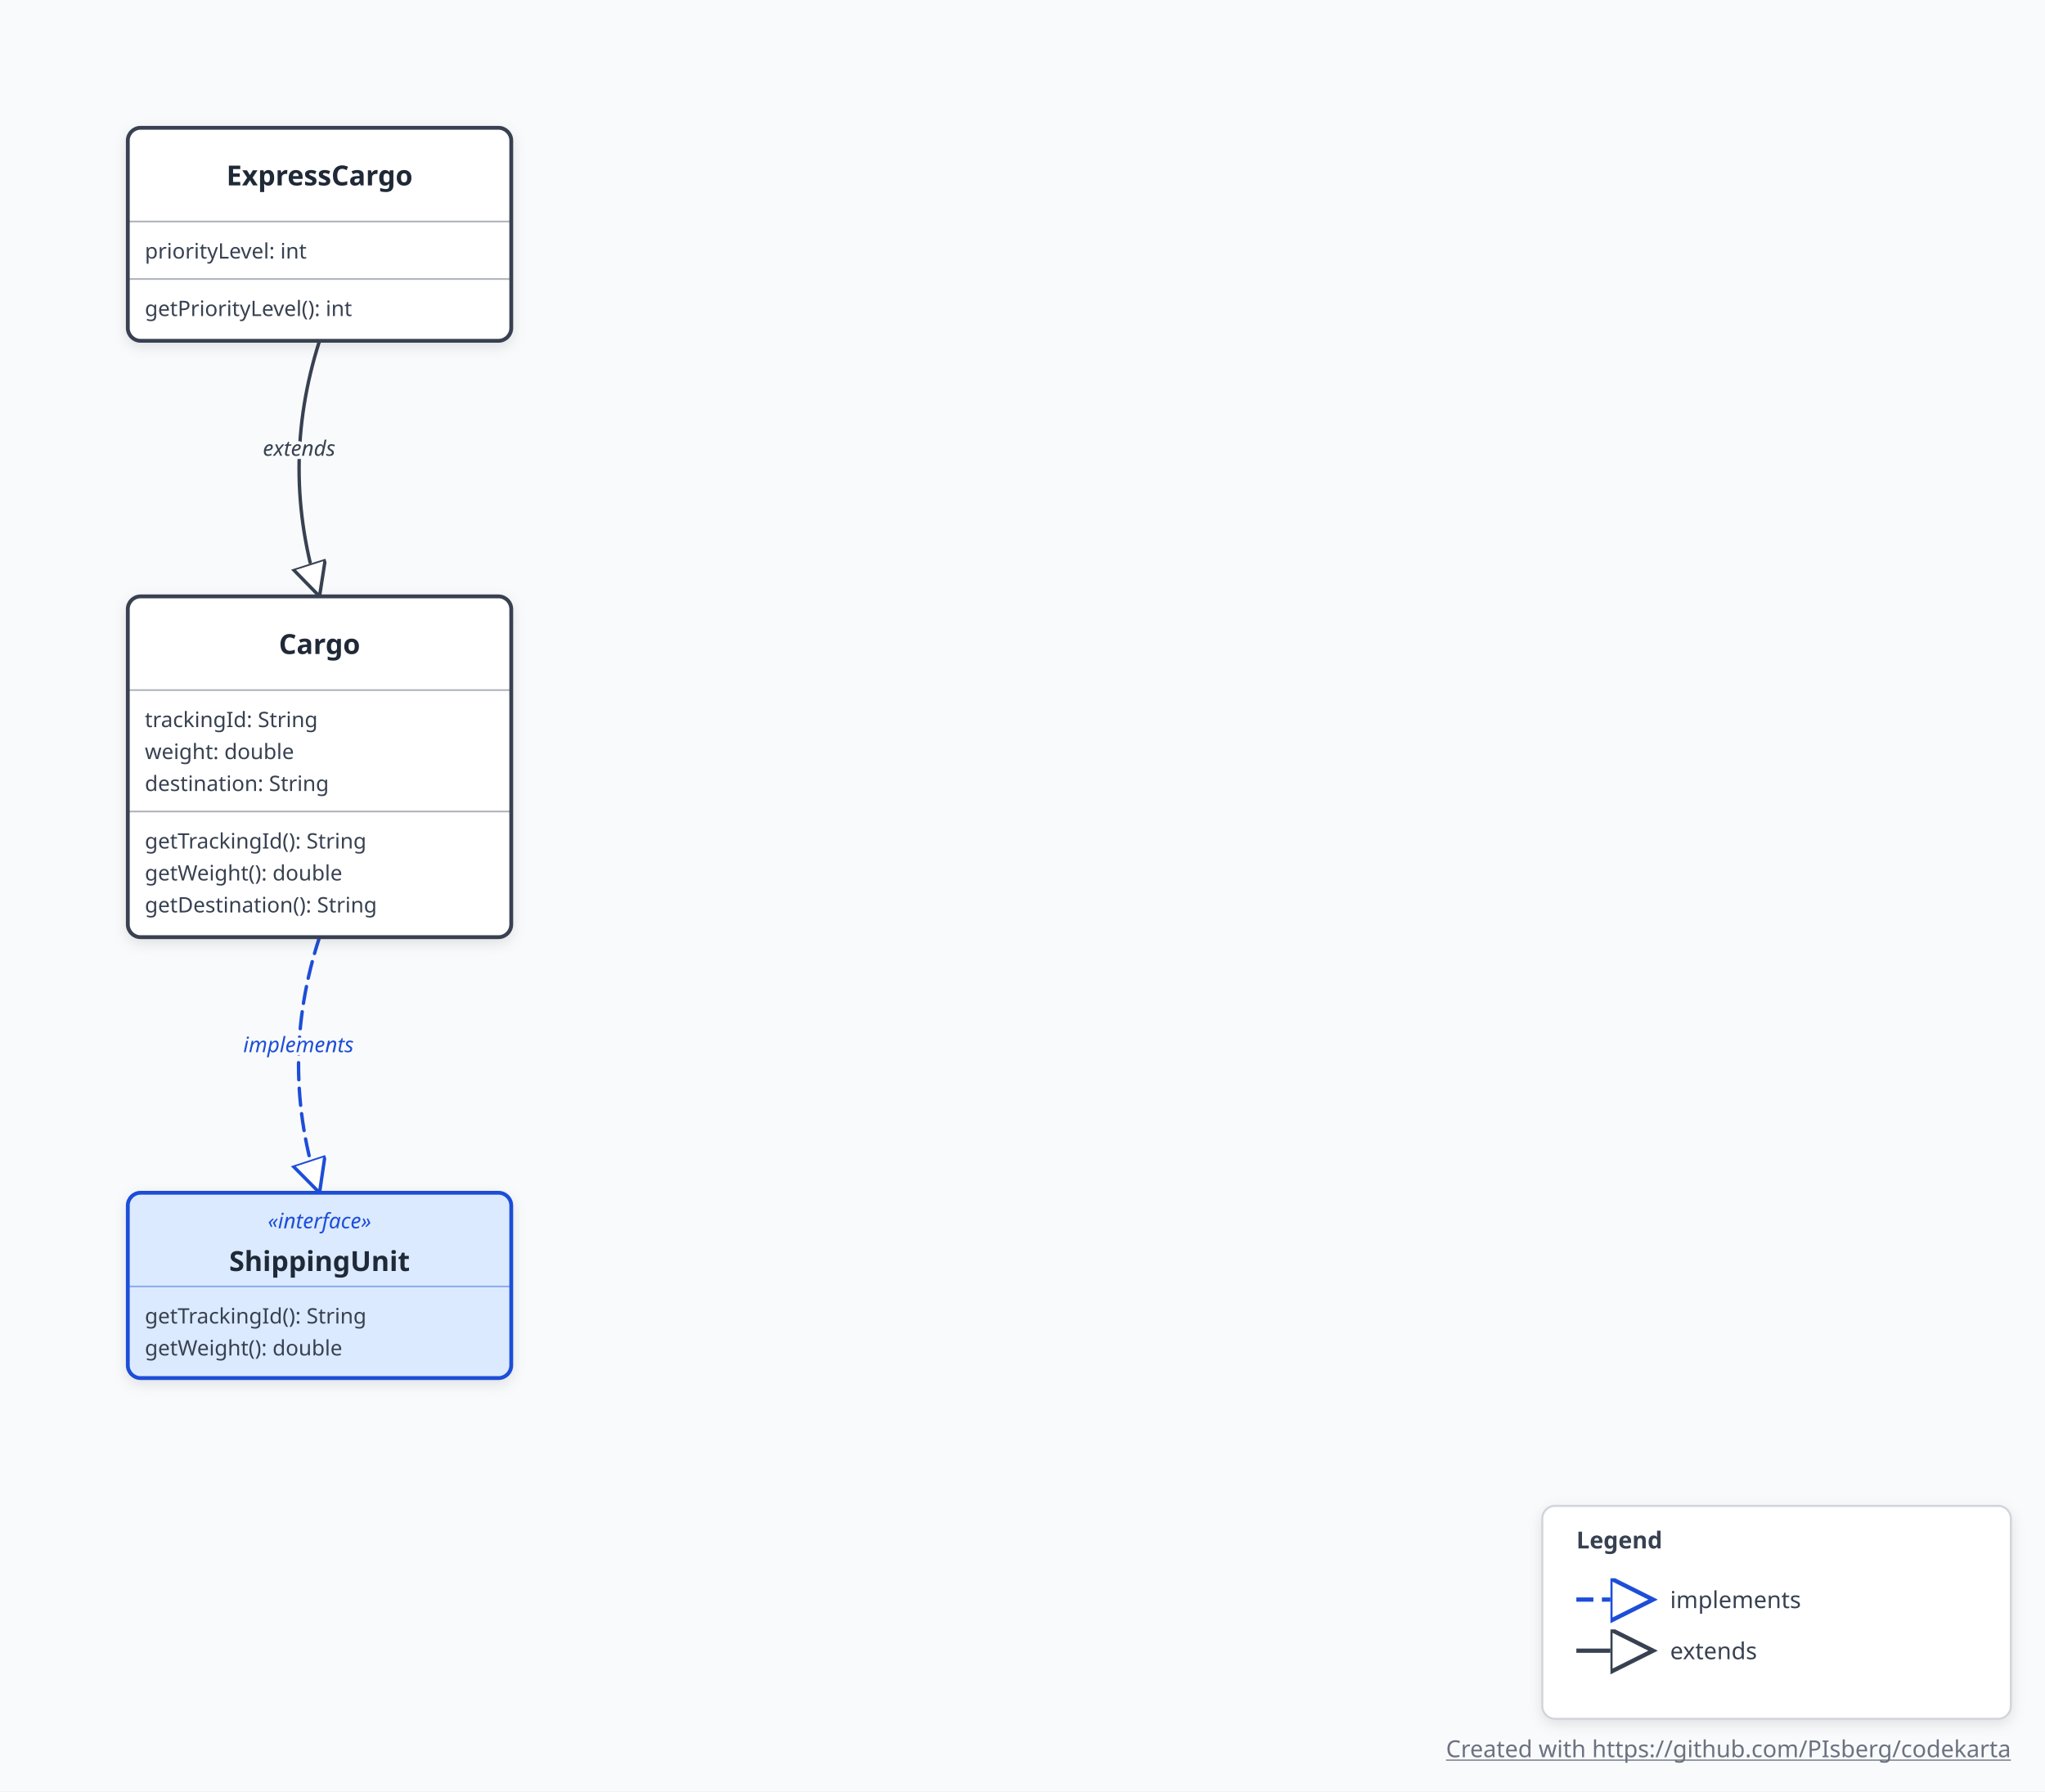
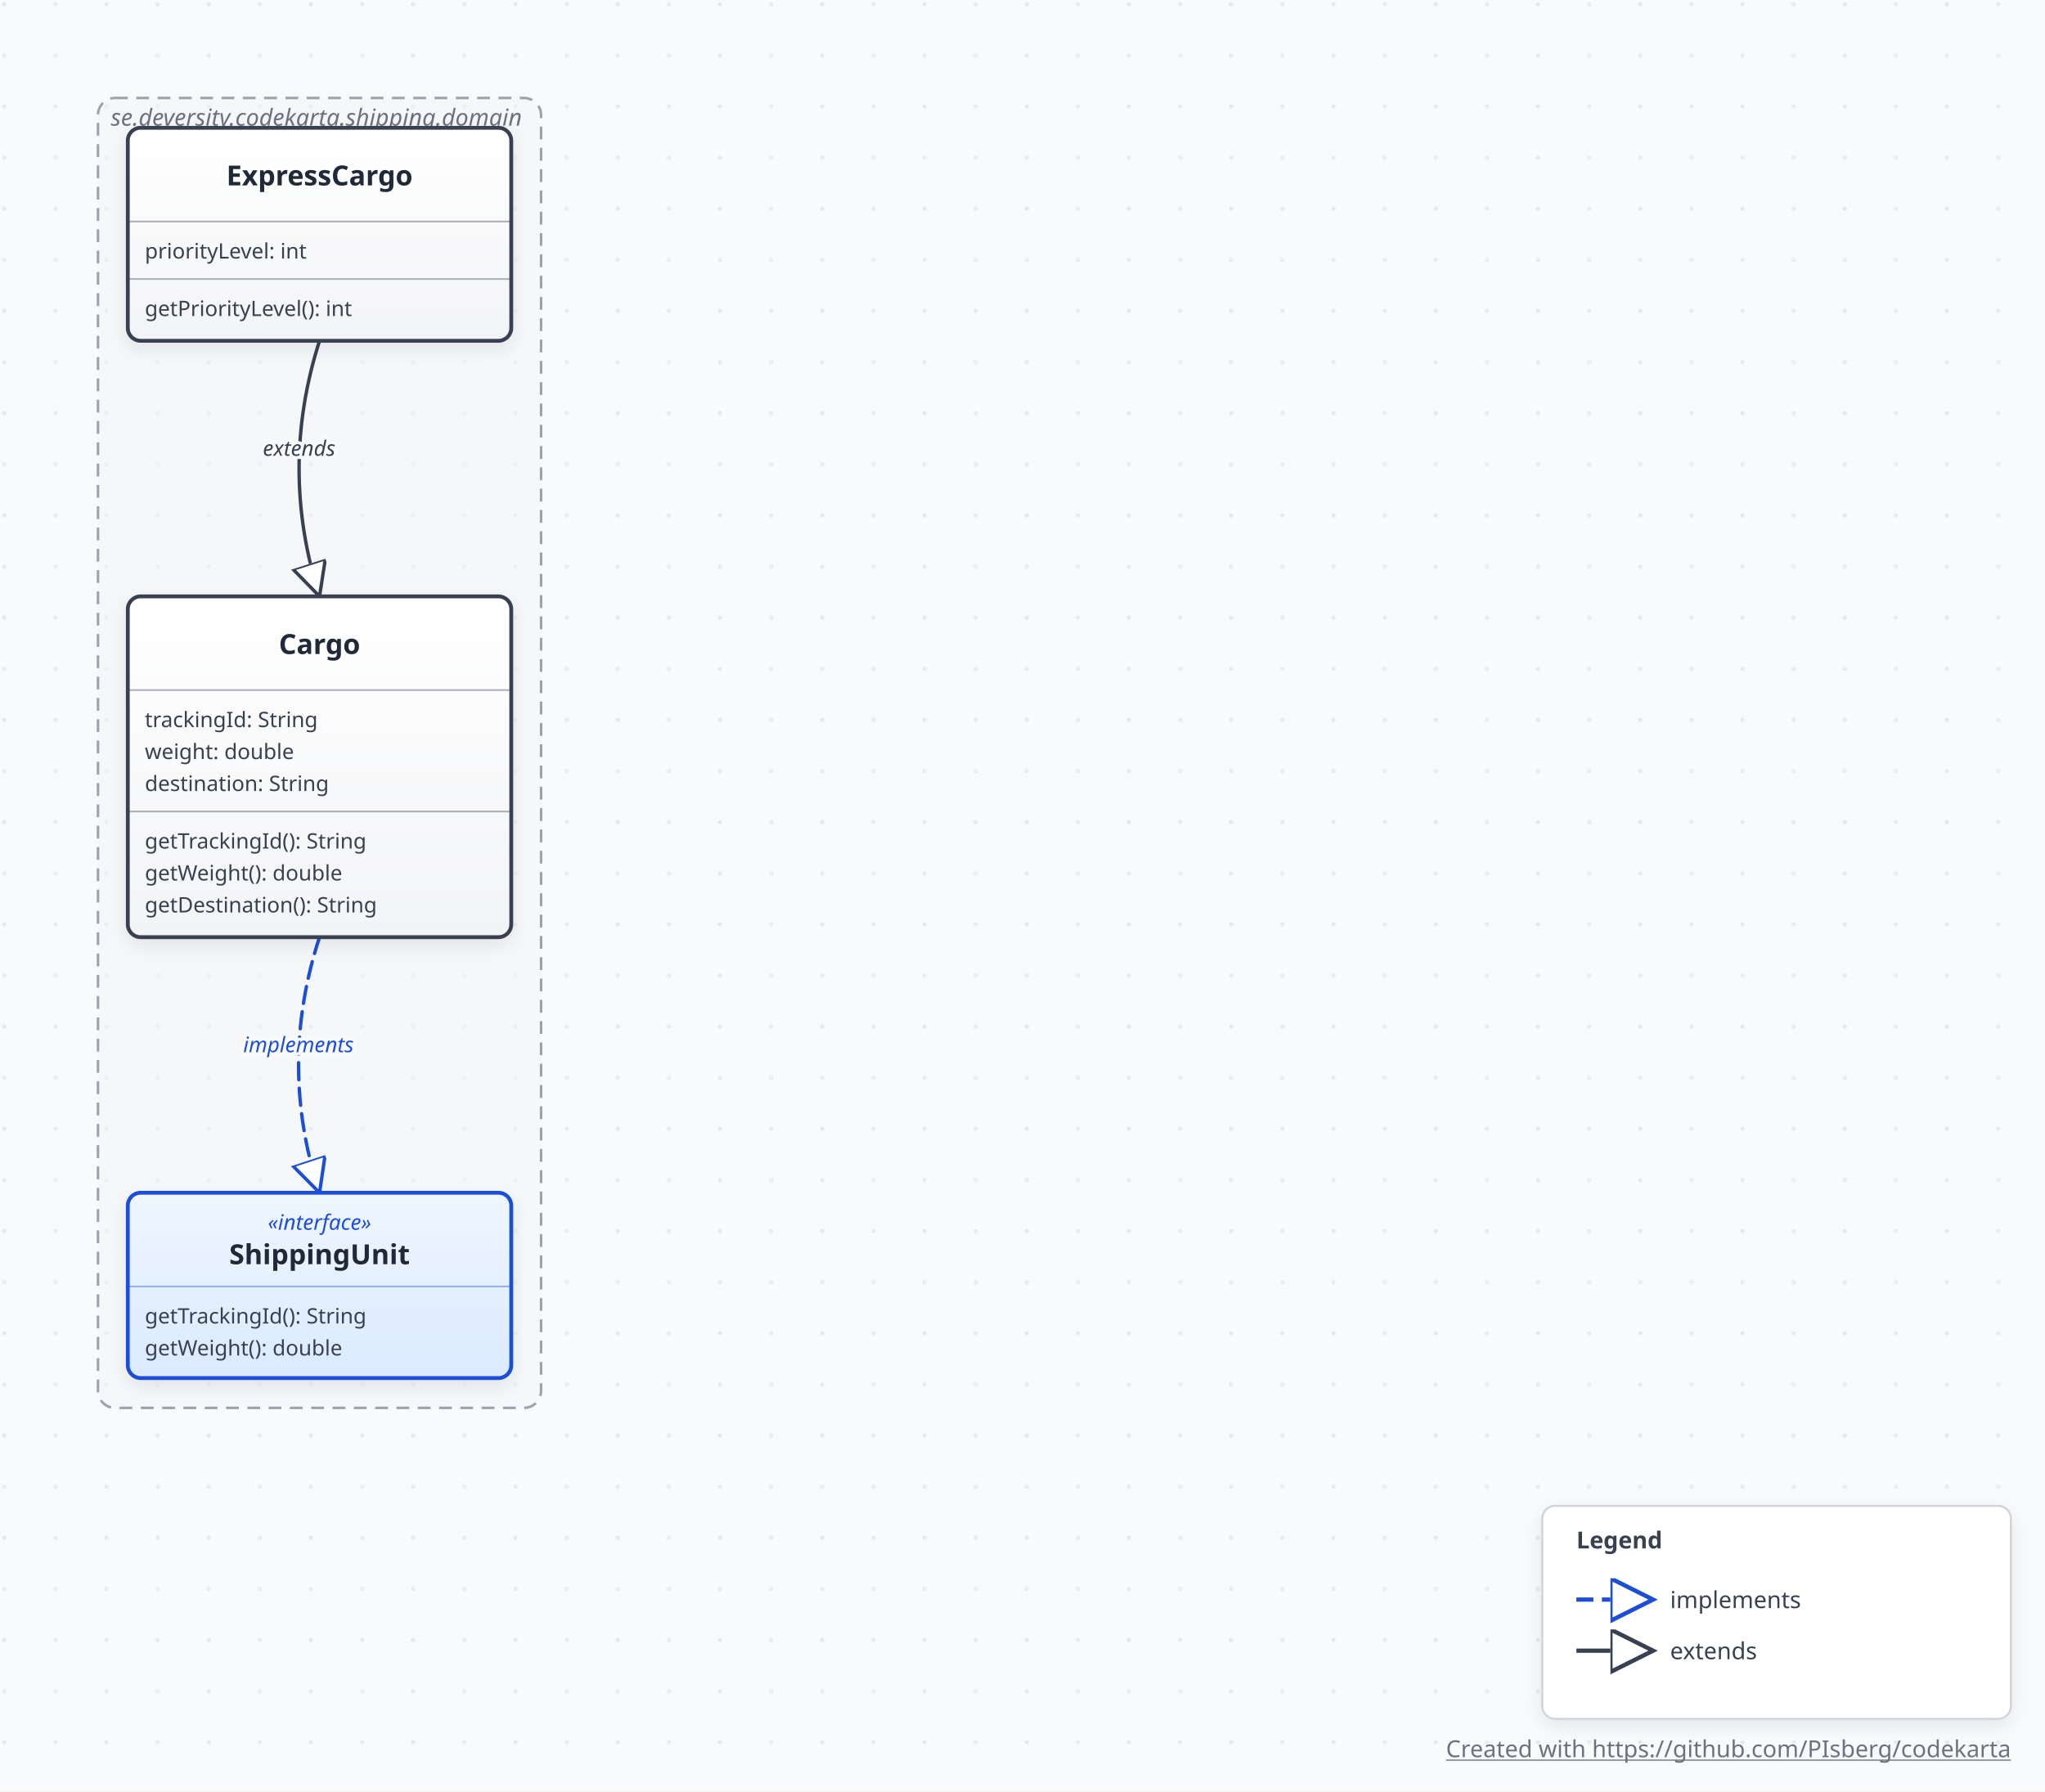
<svg xmlns="http://www.w3.org/2000/svg" width="960" height="841" viewBox="0 0 960 841">
  <defs>
    <style>
- svg { font-family: -apple-system, BlinkMacSystemFont, 'Segoe UI', sans-serif; }
- .node-rect { transition: filter 0.15s; }
- .node-rect:hover { stroke-width: 2.5 !important; }
- .edge-line { stroke-linecap: round; stroke-linejoin: round; }
- .edge-label { paint-order: stroke; stroke: #f9fafb; stroke-width: 3; }
- .diagram-attribution { fill: #6b7280; text-decoration: underline; }
- .diagram-attribution:hover { fill: #374151; text-decoration: underline; }
- .group-rect { }
+ svg { font-family: 'Outfit', 'Inter', -apple-system, BlinkMacSystemFont, 'Segoe UI', sans-serif; }
+ text { font-family: 'Outfit', 'Inter', -apple-system, BlinkMacSystemFont, 'Segoe UI', sans-serif !important; }
+ .node-rect { transition: filter 0.2s ease, stroke-width 0.2s ease, stroke 0.2s ease; }
+ .node-rect:hover { stroke-width: 2.2 !important; filter: drop-shadow(0 8px 16px rgba(15, 23, 42, 0.12)) !important; }
+ .edge-line { stroke-linecap: round; stroke-linejoin: round; transition: stroke-width 0.2s ease; }
+ .edge-line:hover { stroke-width: 2.5 !important; }
+ .edge-label { paint-order: stroke; stroke: #f9fafb; stroke-width: 3; font-weight: 500; }
+ .diagram-attribution { fill: #9ca3af; text-decoration: none; transition: fill 0.2s ease; }
+ .diagram-attribution:hover { fill: #4b5563; text-decoration: underline; }
+ .group-rect { transition: stroke-width 0.2s ease; }
.node-label { pointer-events: none; }
</style>
-     <filter id="nodeShadow" x="-15%" y="-15%" width="130%" height="130%">
-       <feDropShadow dx="0" dy="2" stdDeviation="3" flood-color="#0000001a" />
+     <filter id="nodeShadow" x="-20%" y="-20%" width="140%" height="140%">
+       <feDropShadow dx="0" dy="3" stdDeviation="4" flood-color="#0f172a" flood-opacity="0.08" />
    </filter>
+     <linearGradient id="grad-CLASS" x1="0%" y1="0%" x2="0%" y2="100%">
+       <stop offset="0%" stop-color="#ffffff" />
+       <stop offset="100%" stop-color="#f3f4f6" />
+     </linearGradient>
+     <linearGradient id="grad-INTERFACE" x1="0%" y1="0%" x2="0%" y2="100%">
+       <stop offset="0%" stop-color="#eff6ff" />
+       <stop offset="100%" stop-color="#dbeafe" />
+     </linearGradient>
+     <linearGradient id="grad-MODULE" x1="0%" y1="0%" x2="0%" y2="100%">
+       <stop offset="0%" stop-color="#faf5ff" />
+       <stop offset="100%" stop-color="#ede9fe" />
+     </linearGradient>
+     <linearGradient id="grad-METHOD" x1="0%" y1="0%" x2="0%" y2="100%">
+       <stop offset="0%" stop-color="#fffbeb" />
+       <stop offset="100%" stop-color="#fef3c7" />
+     </linearGradient>
+     <linearGradient id="grad-PACKAGE" x1="0%" y1="0%" x2="0%" y2="100%">
+       <stop offset="0%" stop-color="#ecfdf5" />
+       <stop offset="100%" stop-color="#d1fae5" />
+     </linearGradient>
+     <linearGradient id="grad-EXCEPTION" x1="0%" y1="0%" x2="0%" y2="100%">
+       <stop offset="0%" stop-color="#fef2f2" />
+       <stop offset="100%" stop-color="#fee2e2" />
+     </linearGradient>
+     <linearGradient id="grad-STATE" x1="0%" y1="0%" x2="0%" y2="100%">
+       <stop offset="0%" stop-color="#f0f9ff" />
+       <stop offset="100%" stop-color="#e0f2fe" />
+     </linearGradient>
+     <pattern id="dotGrid" width="24" height="24" patternUnits="userSpaceOnUse">
+       <circle cx="2" cy="2" r="1" fill="#e5e7eb" />
+     </pattern>
    <marker id="marker-hollow-1d4ed8" markerWidth="12" markerHeight="12" refX="10" refY="5" orient="auto">
      <path d="M0,0 L10,5 L0,10 Z" fill="#ffffff" stroke="#1d4ed8" stroke-width="1" />
    </marker>
    <marker id="marker-hollow-374151" markerWidth="12" markerHeight="12" refX="10" refY="5" orient="auto">
      <path d="M0,0 L10,5 L0,10 Z" fill="#ffffff" stroke="#374151" stroke-width="1" />
    </marker>
  </defs>
  <rect width="960" height="841" fill="#f9fafb" />
-   <path class="edge-line" d="M150.0 440.0 Q130.3 500.0 150.0 560.0" fill="none" stroke="#1d4ed8" stroke-width="1.6" stroke-dasharray="8,4" marker-end="url(#marker-hollow-1d4ed8)" />
-   <text class="edge-label" x="140.1" y="494.0" text-anchor="middle" font-family="sans-serif" font-size="10" fill="#1d4ed8" font-style="italic">implements</text>
-   <path class="edge-line" d="M150.0 160.0 Q130.8 220.0 150.0 280.0" fill="none" stroke="#374151" stroke-width="1.6" marker-end="url(#marker-hollow-374151)" />
-   <text class="edge-label" x="140.4" y="214.0" text-anchor="middle" font-family="sans-serif" font-size="10" fill="#374151" font-style="italic">extends</text>
+   <rect width="960" height="841" fill="url(#dotGrid)" />
+   <rect class="group-rect" x="46.0" y="46.0" width="208.0" height="615.0" rx="8" fill="#f3f4f6" fill-opacity="0.5" stroke="#9ca3af" stroke-dasharray="6,4" stroke-width="1.2" />
+   <text x="52.0" y="59.0" font-family="sans-serif" font-size="11" fill="#6b7280" font-style="italic">se.deversity.codekarta.shipping.domain</text>
+   <path class="edge-line" data-source="Cargo" data-target="ShippingUnit" data-type="IMPLEMENTS" d="M150.0 440.0 Q130.3 500.0 150.0 560.0" fill="none" stroke="#1d4ed8" stroke-width="1.6" stroke-dasharray="8,4" marker-end="url(#marker-hollow-1d4ed8)" />
+   <text class="edge-label" data-source="Cargo" data-target="ShippingUnit" data-type="IMPLEMENTS" x="140.1" y="494.0" text-anchor="middle" font-family="sans-serif" font-size="10" fill="#1d4ed8" font-style="italic">implements</text>
+   <path class="edge-line" data-source="ExpressCargo" data-target="Cargo" data-type="EXTENDS" d="M150.0 160.0 Q130.8 220.0 150.0 280.0" fill="none" stroke="#374151" stroke-width="1.6" marker-end="url(#marker-hollow-374151)" />
+   <text class="edge-label" data-source="ExpressCargo" data-target="Cargo" data-type="EXTENDS" x="140.4" y="214.0" text-anchor="middle" font-family="sans-serif" font-size="10" fill="#374151" font-style="italic">extends</text>
  <g id="Cargo">
-     <rect class="node-rect" x="60.0" y="280.0" width="180.0" height="160.0" rx="6.0" fill="#ffffff" stroke="#374151" stroke-width="1.8" filter="url(#nodeShadow)" />
-     <text class="node-label" x="150.0" y="302.0" text-anchor="middle" dominant-baseline="central" font-family="sans-serif" font-size="13" font-weight="bold" fill="#1f2937">Cargo</text>
+     <rect class="node-rect" x="60.0" y="280.0" width="180.0" height="160.0" rx="6.0" fill="url(#grad-CLASS)" stroke="#374151" stroke-width="1.8" filter="url(#nodeShadow)" />
+     <text class="node-label" x="150.0" y="302.0" text-anchor="middle" dominant-baseline="central" font-family="sans-serif" font-size="13.0" font-weight="bold" fill="#1f2937">Cargo</text>
    <line x1="60.0" y1="324.0" x2="240.0" y2="324.0" stroke="#374151" stroke-width="0.8" opacity="0.4" />
    <text x="68.0" y="337.5" font-family="sans-serif" font-size="10" fill="#374151" dominant-baseline="central">trackingId: String</text>
    <text x="68.0" y="352.5" font-family="sans-serif" font-size="10" fill="#374151" dominant-baseline="central">weight: double</text>
    <text x="68.0" y="367.5" font-family="sans-serif" font-size="10" fill="#374151" dominant-baseline="central">destination: String</text>
    <line x1="60.0" y1="381.0" x2="240.0" y2="381.0" stroke="#374151" stroke-width="0.8" opacity="0.4" />
    <text x="68.0" y="394.5" font-family="sans-serif" font-size="10" fill="#374151" dominant-baseline="central">getTrackingId(): String</text>
    <text x="68.0" y="409.5" font-family="sans-serif" font-size="10" fill="#374151" dominant-baseline="central">getWeight(): double</text>
    <text x="68.0" y="424.5" font-family="sans-serif" font-size="10" fill="#374151" dominant-baseline="central">getDestination(): String</text>
  </g>
  <g id="ShippingUnit">
-     <rect class="node-rect" x="60.0" y="560.0" width="180.0" height="87.0" rx="6.0" fill="#dbeafe" stroke="#1d4ed8" stroke-width="1.8" filter="url(#nodeShadow)" />
-     <text class="node-label" x="150.0" y="576.7" text-anchor="middle" font-family="sans-serif" font-size="10" fill="#1d4ed8" font-style="italic">«interface»</text>
-     <text class="node-label" x="150.0" y="591.7" text-anchor="middle" dominant-baseline="central" font-family="sans-serif" font-size="13" font-weight="bold" fill="#1f2937">ShippingUnit</text>
+     <rect class="node-rect" x="60.0" y="560.0" width="180.0" height="87.0" rx="6.0" fill="url(#grad-INTERFACE)" stroke="#1d4ed8" stroke-width="1.8" filter="url(#nodeShadow)" />
+     <text class="node-label" x="150.0" y="573.5" text-anchor="middle" dominant-baseline="central" font-family="sans-serif" font-size="10" fill="#1d4ed8" font-style="italic">«interface»</text>
+     <text class="node-label" x="150.0" y="588.5" text-anchor="middle" dominant-baseline="central" font-family="sans-serif" font-size="13.0" font-weight="bold" fill="#1f2937">ShippingUnit</text>
    <line x1="60.0" y1="604.0" x2="240.0" y2="604.0" stroke="#1d4ed8" stroke-width="0.8" opacity="0.4" />
    <text x="68.0" y="617.5" font-family="sans-serif" font-size="10" fill="#374151" dominant-baseline="central">getTrackingId(): String</text>
    <text x="68.0" y="632.5" font-family="sans-serif" font-size="10" fill="#374151" dominant-baseline="central">getWeight(): double</text>
  </g>
  <g id="ExpressCargo">
-     <rect class="node-rect" x="60.0" y="60.0" width="180.0" height="100.0" rx="6.0" fill="#ffffff" stroke="#374151" stroke-width="1.8" filter="url(#nodeShadow)" />
-     <text class="node-label" x="150.0" y="82.0" text-anchor="middle" dominant-baseline="central" font-family="sans-serif" font-size="13" font-weight="bold" fill="#1f2937">ExpressCargo</text>
+     <rect class="node-rect" x="60.0" y="60.0" width="180.0" height="100.0" rx="6.0" fill="url(#grad-CLASS)" stroke="#374151" stroke-width="1.8" filter="url(#nodeShadow)" />
+     <text class="node-label" x="150.0" y="82.0" text-anchor="middle" dominant-baseline="central" font-family="sans-serif" font-size="13.0" font-weight="bold" fill="#1f2937">ExpressCargo</text>
    <line x1="60.0" y1="104.0" x2="240.0" y2="104.0" stroke="#374151" stroke-width="0.8" opacity="0.4" />
    <text x="68.0" y="117.5" font-family="sans-serif" font-size="10" fill="#374151" dominant-baseline="central">priorityLevel: int</text>
    <line x1="60.0" y1="131.0" x2="240.0" y2="131.0" stroke="#374151" stroke-width="0.8" opacity="0.4" />
    <text x="68.0" y="144.5" font-family="sans-serif" font-size="10" fill="#374151" dominant-baseline="central">getPriorityLevel(): int</text>
  </g>
  <rect x="724.0" y="707.0" width="220.0" height="100.0" rx="6" fill="#ffffff" stroke="#d1d5db" stroke-width="1" filter="url(#nodeShadow)" />
  <text x="740.0" y="727.0" font-family="sans-serif" font-size="11" font-weight="bold" fill="#374151">Legend</text>
  <line x1="740.0" y1="751.0" x2="776.0" y2="751.0" stroke="#1d4ed8" stroke-width="2" stroke-dasharray="8,4" marker-end="url(#marker-hollow-1d4ed8)" />
  <text x="784.0" y="755.0" font-family="sans-serif" font-size="11" fill="#374151">implements</text>
  <line x1="740.0" y1="775.0" x2="776.0" y2="775.0" stroke="#374151" stroke-width="2" marker-end="url(#marker-hollow-374151)" />
  <text x="784.0" y="779.0" font-family="sans-serif" font-size="11" fill="#374151">extends</text>
  <a class="diagram-attribution" href="https://github.com/PIsberg/codekarta" target="_blank" rel="noopener noreferrer">
    <text x="944.0" y="825.0" text-anchor="end" font-family="sans-serif" font-size="11" fill="#6b7280" text-decoration="underline">Created with https://github.com/PIsberg/codekarta</text>
  </a>
</svg>
